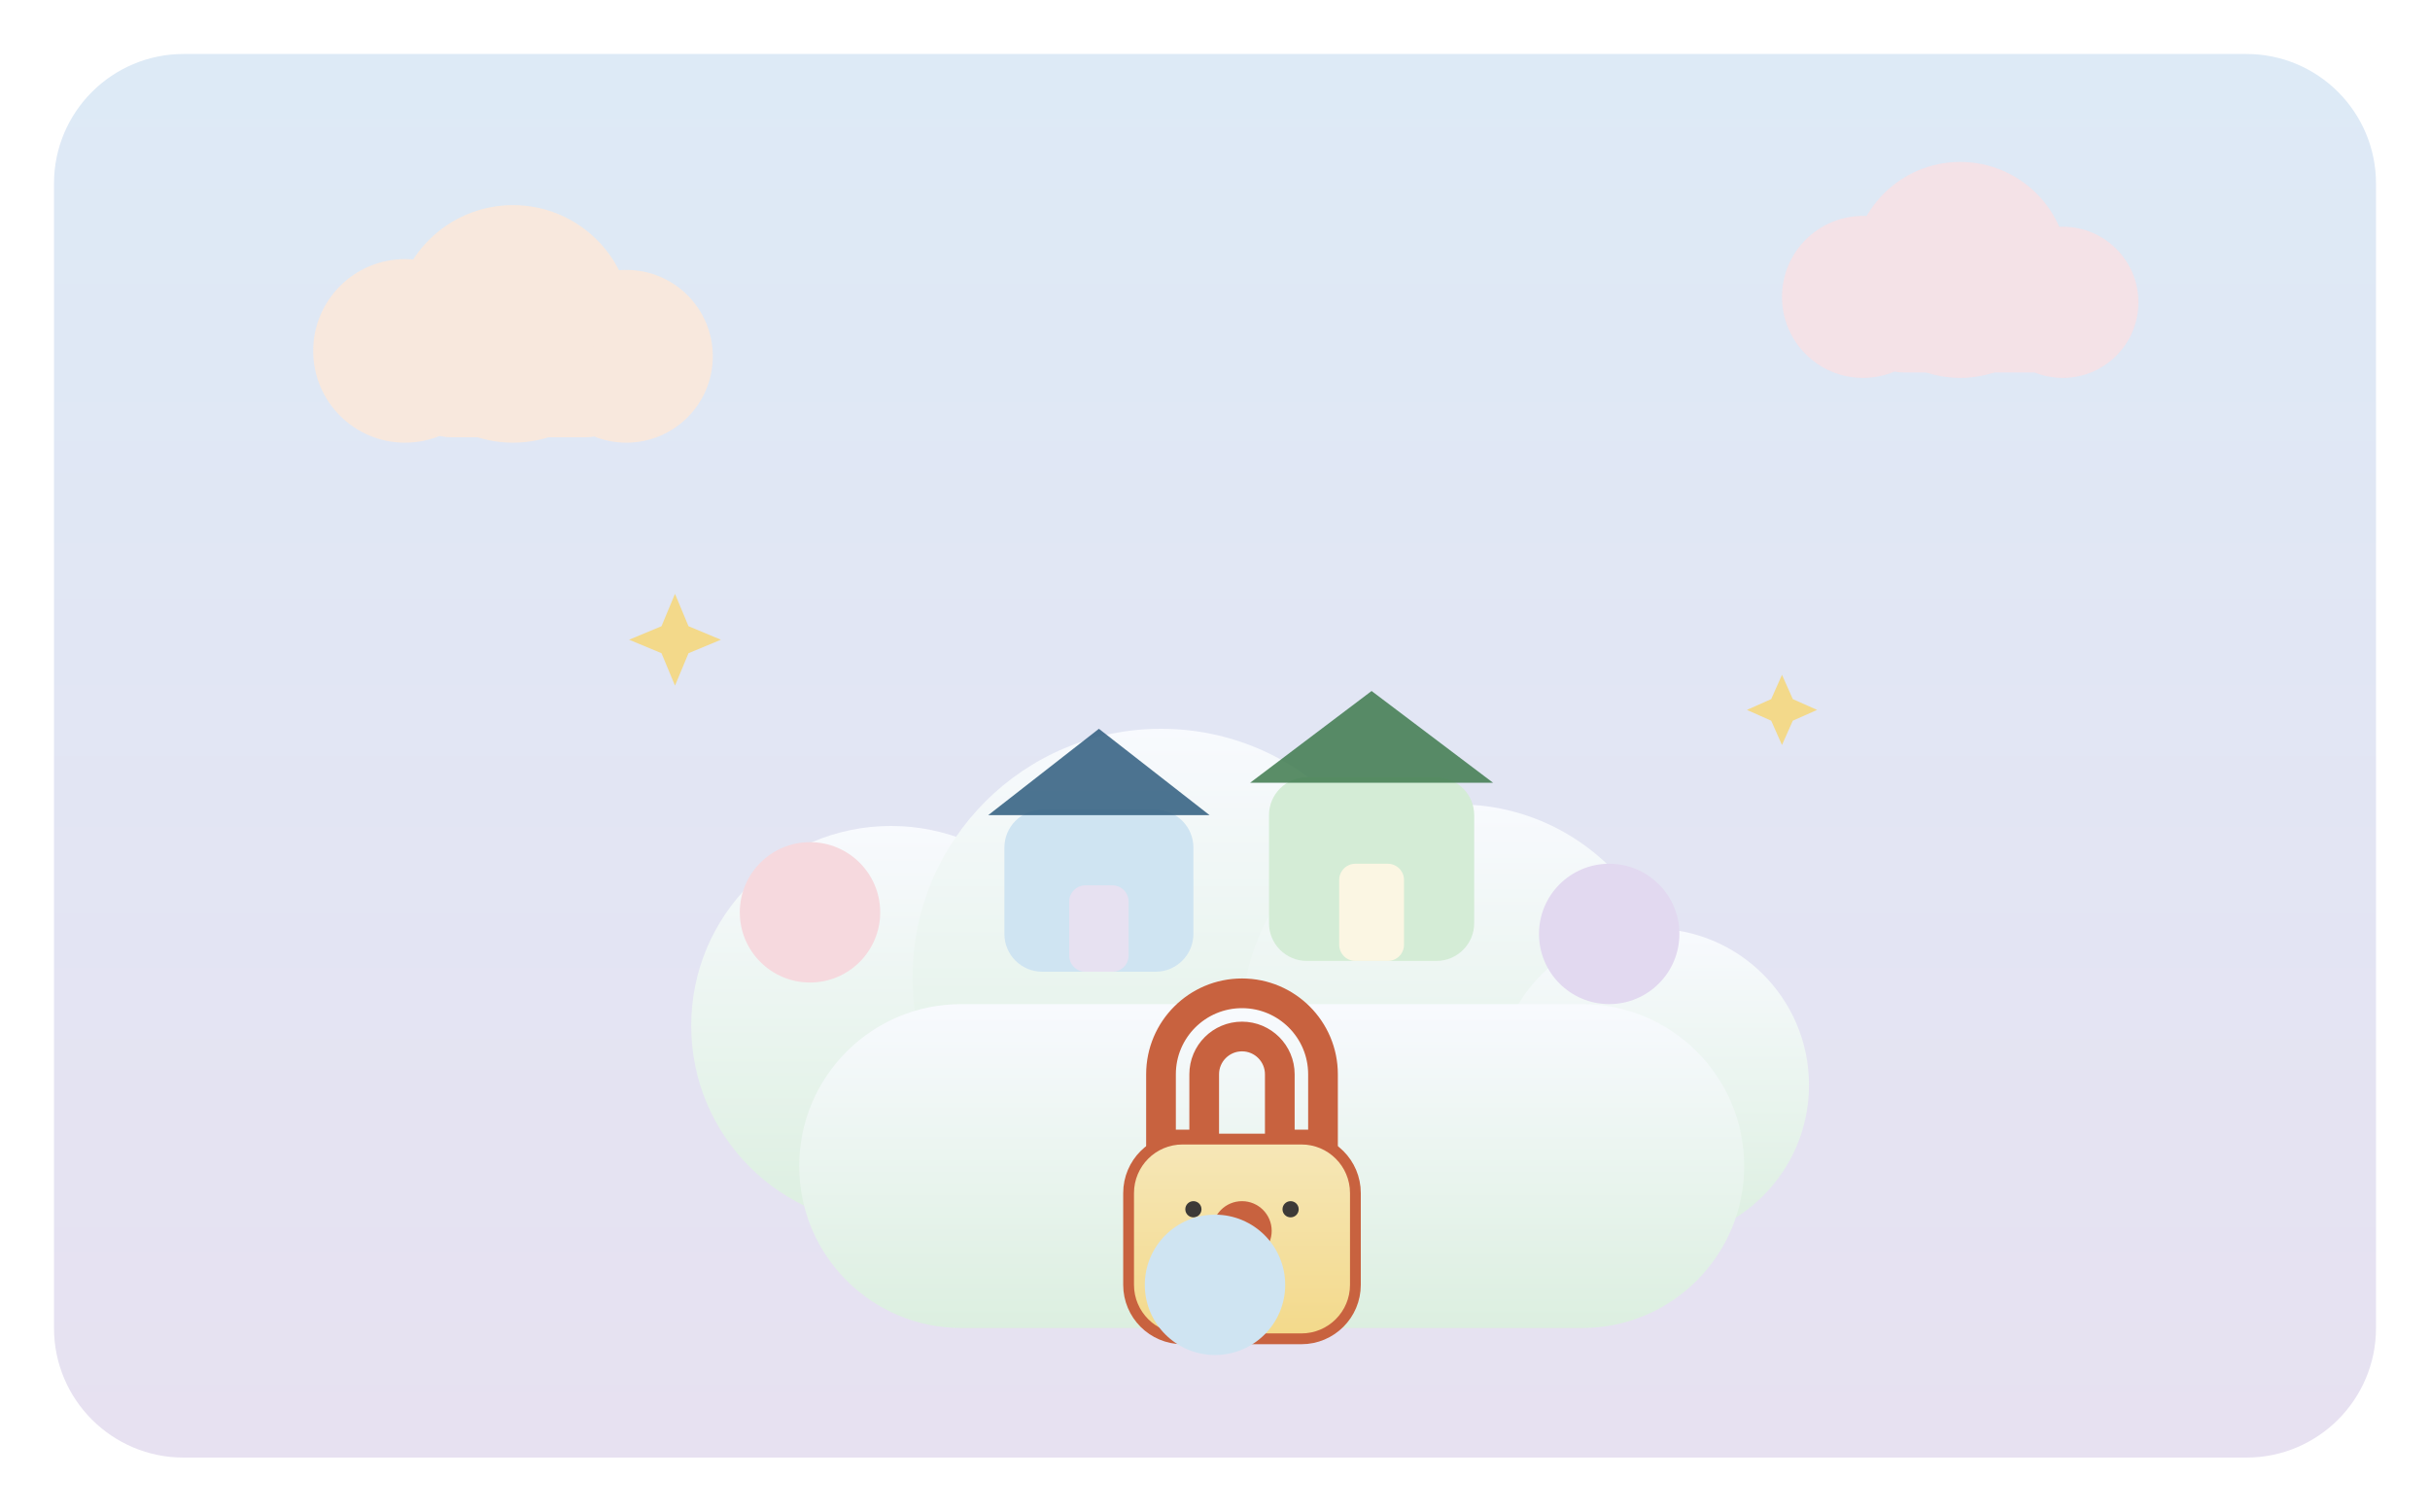
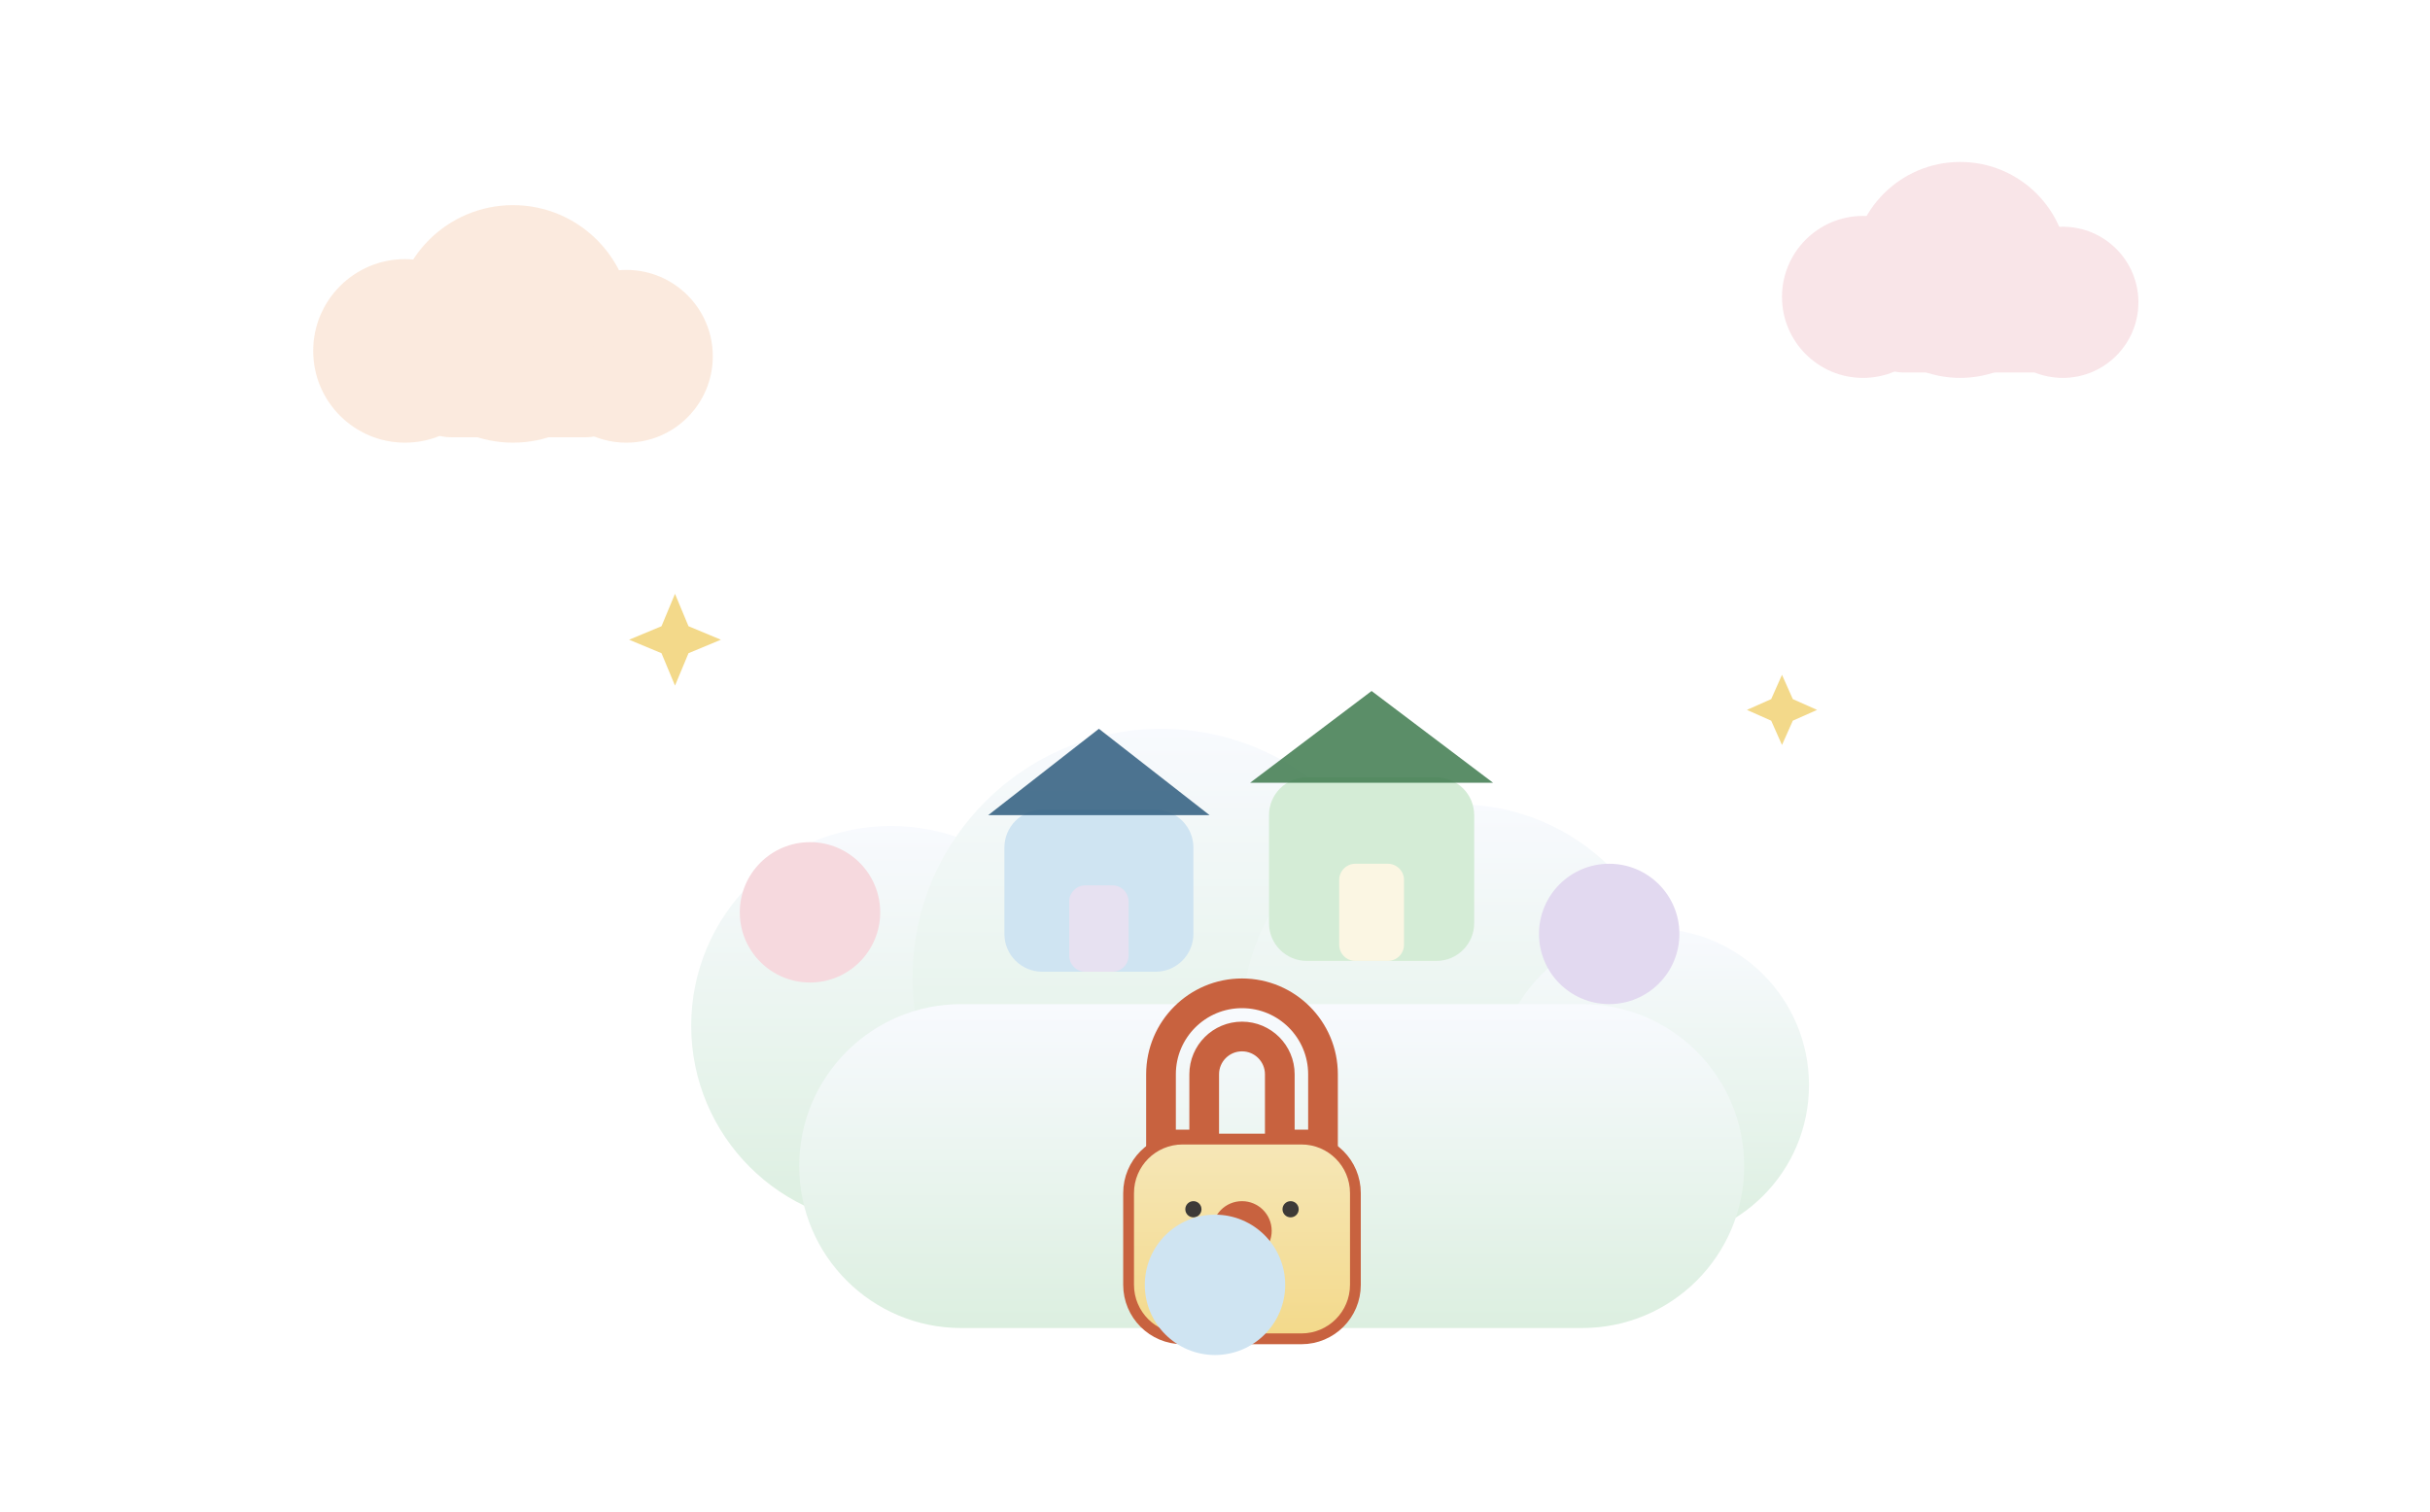
<svg xmlns="http://www.w3.org/2000/svg" width="900" height="560" viewBox="0 0 900 560">
  <defs>
    <linearGradient id="sky" x1="0" y1="0" x2="0" y2="1">
      <stop offset="0" stop-color="#DDEAF6" />
      <stop offset="1" stop-color="#E7E1F1" />
    </linearGradient>
    <linearGradient id="cloud" x1="0" y1="0" x2="0" y2="1">
      <stop offset="0" stop-color="#F8FAFE" />
      <stop offset="1" stop-color="#DCEFE0" />
    </linearGradient>
    <linearGradient id="lock" x1="0" y1="0" x2="0" y2="1">
      <stop offset="0" stop-color="#F6E7B8" />
      <stop offset="1" stop-color="#F3D98A" />
    </linearGradient>
  </defs>
-   <rect x="20" y="20" width="860" height="520" rx="48" fill="url(#sky)" />
  <g opacity="0.9">
    <circle cx="150" cy="130" r="34" fill="#FBE8DA" />
    <circle cx="190" cy="120" r="44" fill="#FBE8DA" />
    <circle cx="232" cy="132" r="32" fill="#FBE8DA" />
    <rect x="150" y="128" width="84" height="34" rx="17" fill="#FBE8DA" />
  </g>
  <g opacity="0.85">
    <circle cx="690" cy="110" r="30" fill="#F8E0E4" />
    <circle cx="726" cy="100" r="40" fill="#F8E0E4" />
    <circle cx="764" cy="112" r="28" fill="#F8E0E4" />
    <rect x="690" y="108" width="78" height="30" rx="15" fill="#F8E0E4" />
  </g>
  <g>
    <circle cx="330" cy="380" r="74" fill="url(#cloud)" />
    <circle cx="430" cy="362" r="92" fill="url(#cloud)" />
    <circle cx="540" cy="378" r="80" fill="url(#cloud)" />
    <circle cx="612" cy="402" r="58" fill="url(#cloud)" />
    <rect x="296" y="372" width="350" height="120" rx="60" fill="url(#cloud)" />
  </g>
  <g>
    <rect x="372" y="300" width="70" height="60" rx="14" fill="#CFE4F2" />
    <path d="M 366 302 L 407 270 L 448 302 Z" fill="#2E5C7E" opacity="0.85" />
    <rect x="396" y="328" width="22" height="32" rx="6" fill="#E7E1F1" />
  </g>
  <g>
    <rect x="470" y="288" width="76" height="68" rx="14" fill="#D4ECD6" />
    <path d="M 463 290 L 508 256 L 553 290 Z" fill="#3E7A4E" opacity="0.85" />
    <rect x="496" y="320" width="24" height="36" rx="6" fill="#FBF6E3" />
  </g>
  <g transform="translate(412,398)">
    <path d="M 18 0 a 30 30 0 0 1 60 0 v 26 h -16 v -26 a 14 14 0 0 0 -28 0 v 26 h -16 z" fill="none" stroke="#C8623F" stroke-width="11" stroke-linecap="round" />
    <rect x="6" y="24" width="84" height="74" rx="20" fill="url(#lock)" stroke="#C8623F" stroke-width="4" />
    <circle cx="48" cy="58" r="11" fill="#C8623F" />
    <rect x="43" y="62" width="10" height="22" rx="5" fill="#C8623F" />
    <circle cx="30" cy="50" r="3" fill="#3D3A37" />
    <circle cx="66" cy="50" r="3" fill="#3D3A37" />
  </g>
  <g>
    <circle cx="300" cy="338" r="26" fill="#F6D9DE" />
    <circle cx="450" cy="476" r="26" fill="#CFE4F2" />
    <circle cx="596" cy="346" r="26" fill="#E2D9F0" />
  </g>
  <g fill="#F3D98A">
    <path d="M 250 220 l 5 12 l 12 5 l -12 5 l -5 12 l -5 -12 l -12 -5 l 12 -5 z" />
    <path d="M 660 250 l 4 9 l 9 4 l -9 4 l -4 9 l -4 -9 l -9 -4 l 9 -4 z" />
  </g>
</svg>
